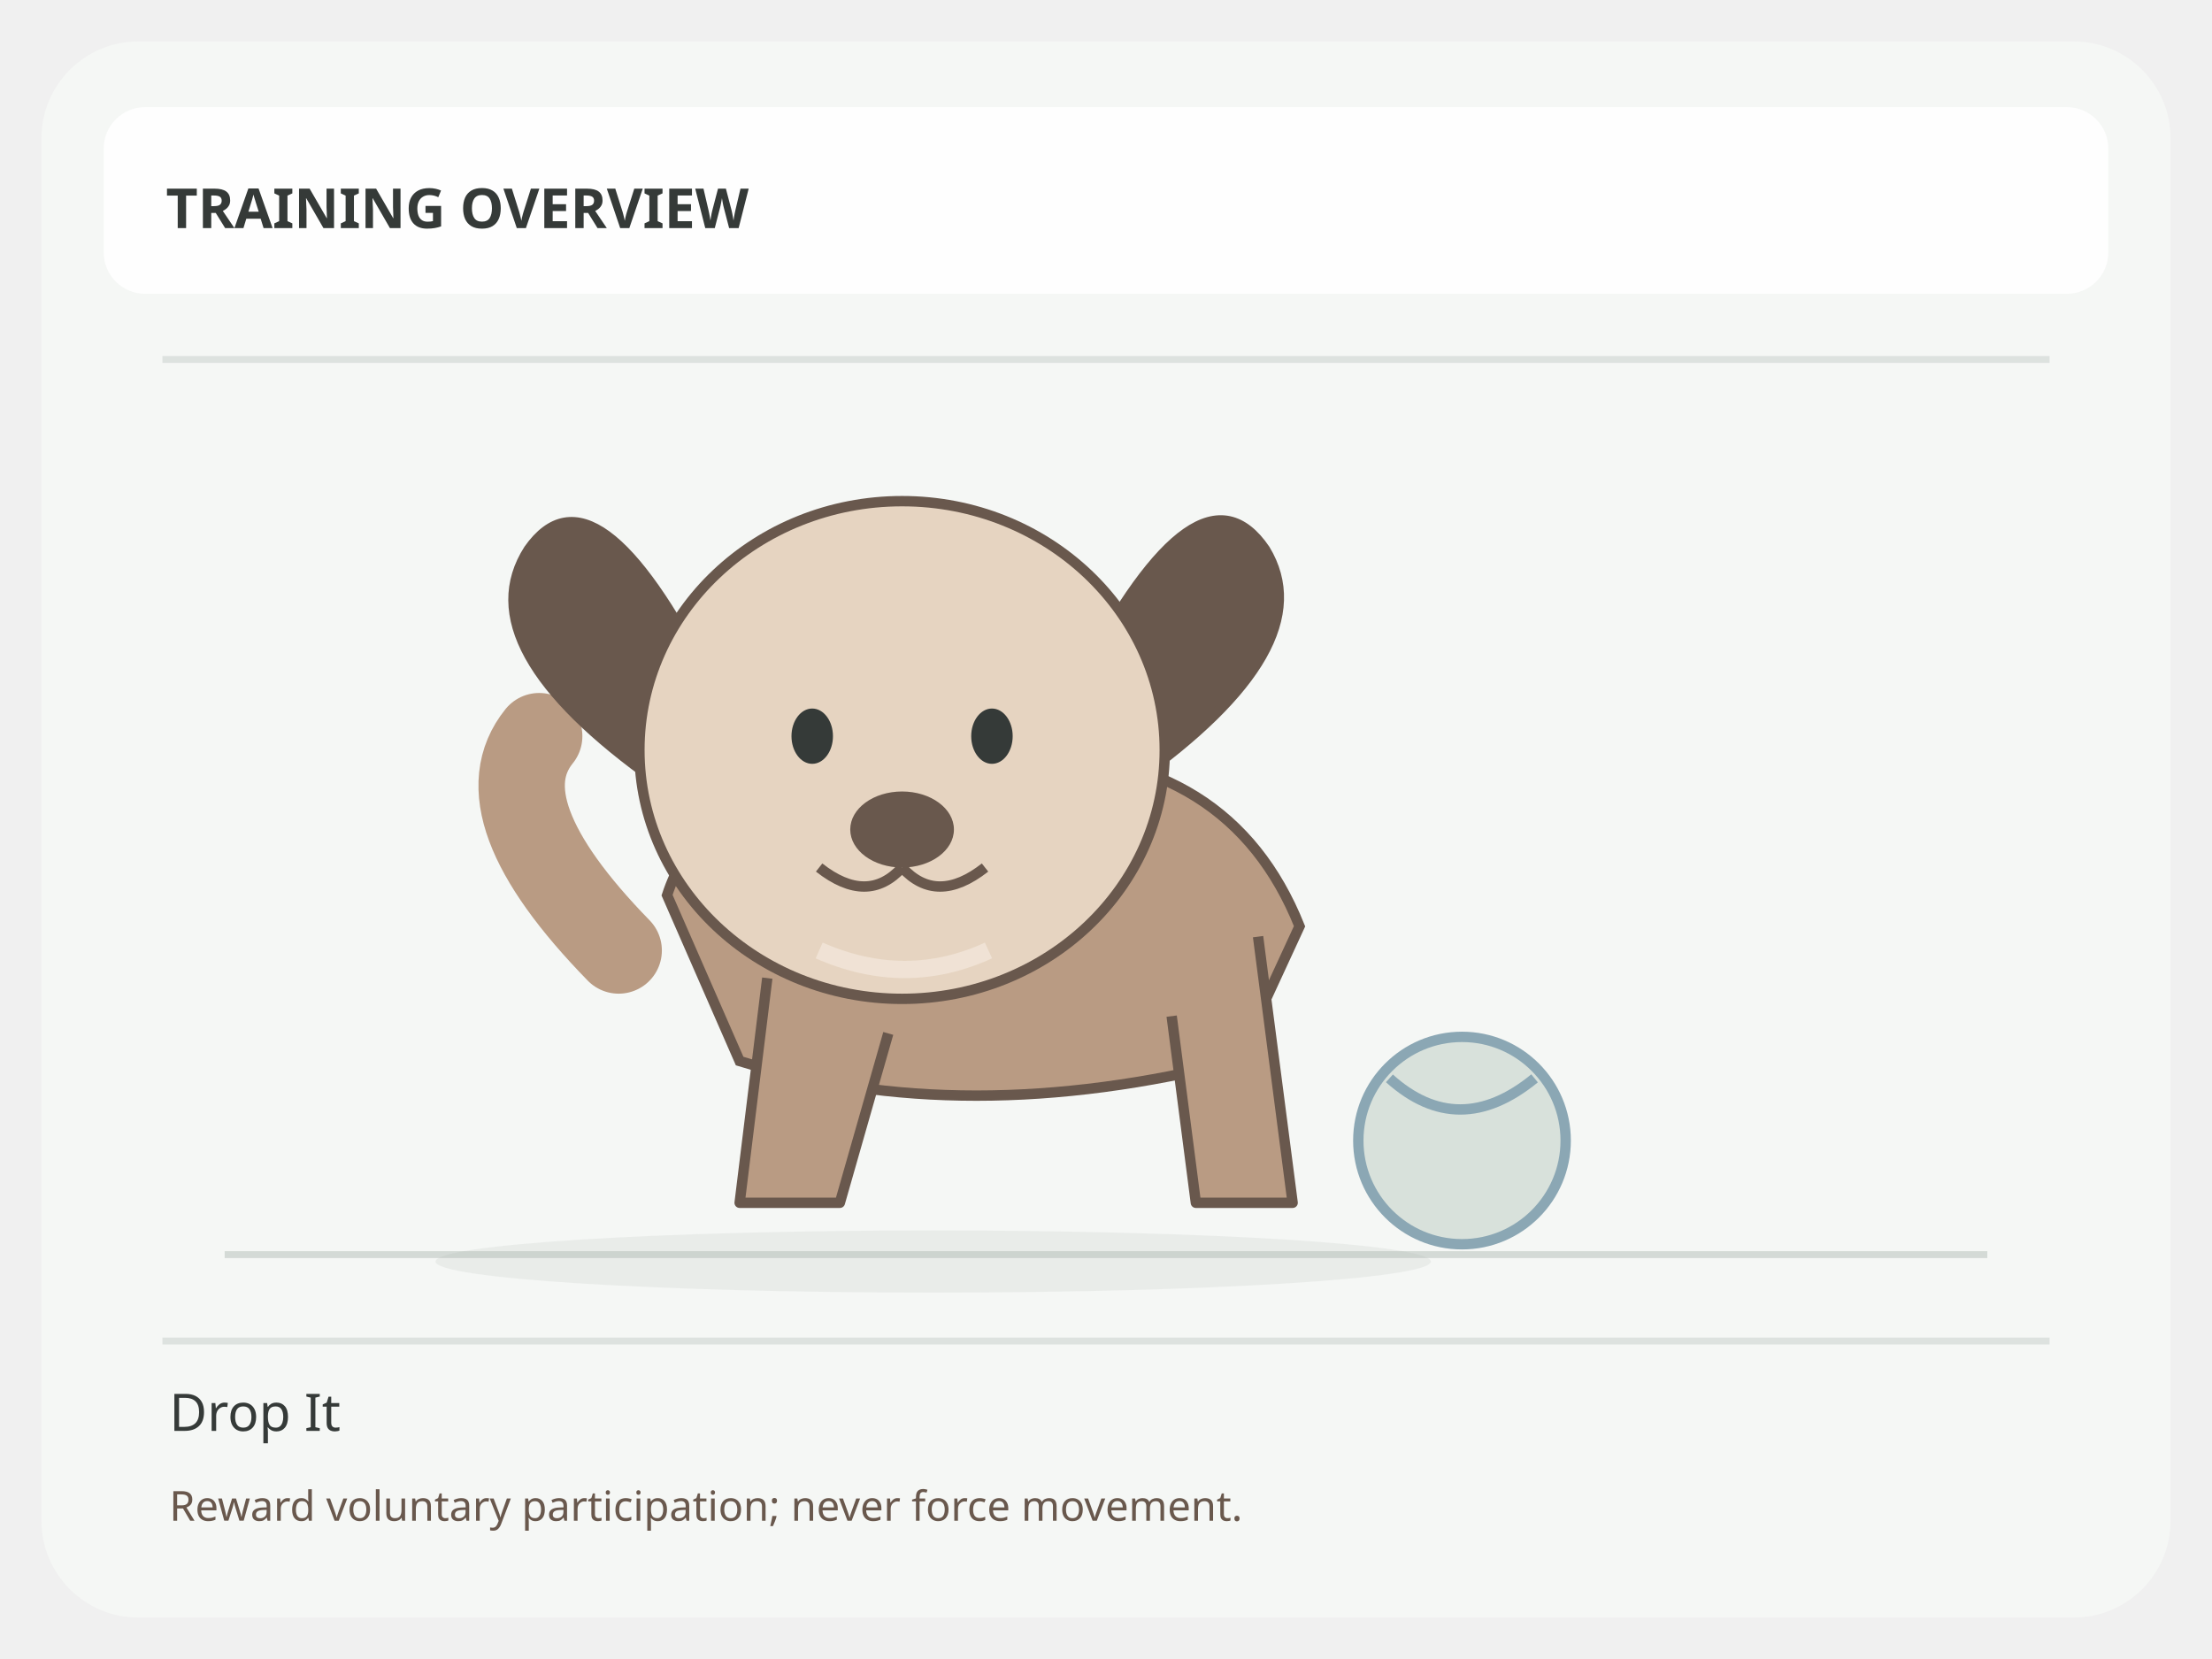
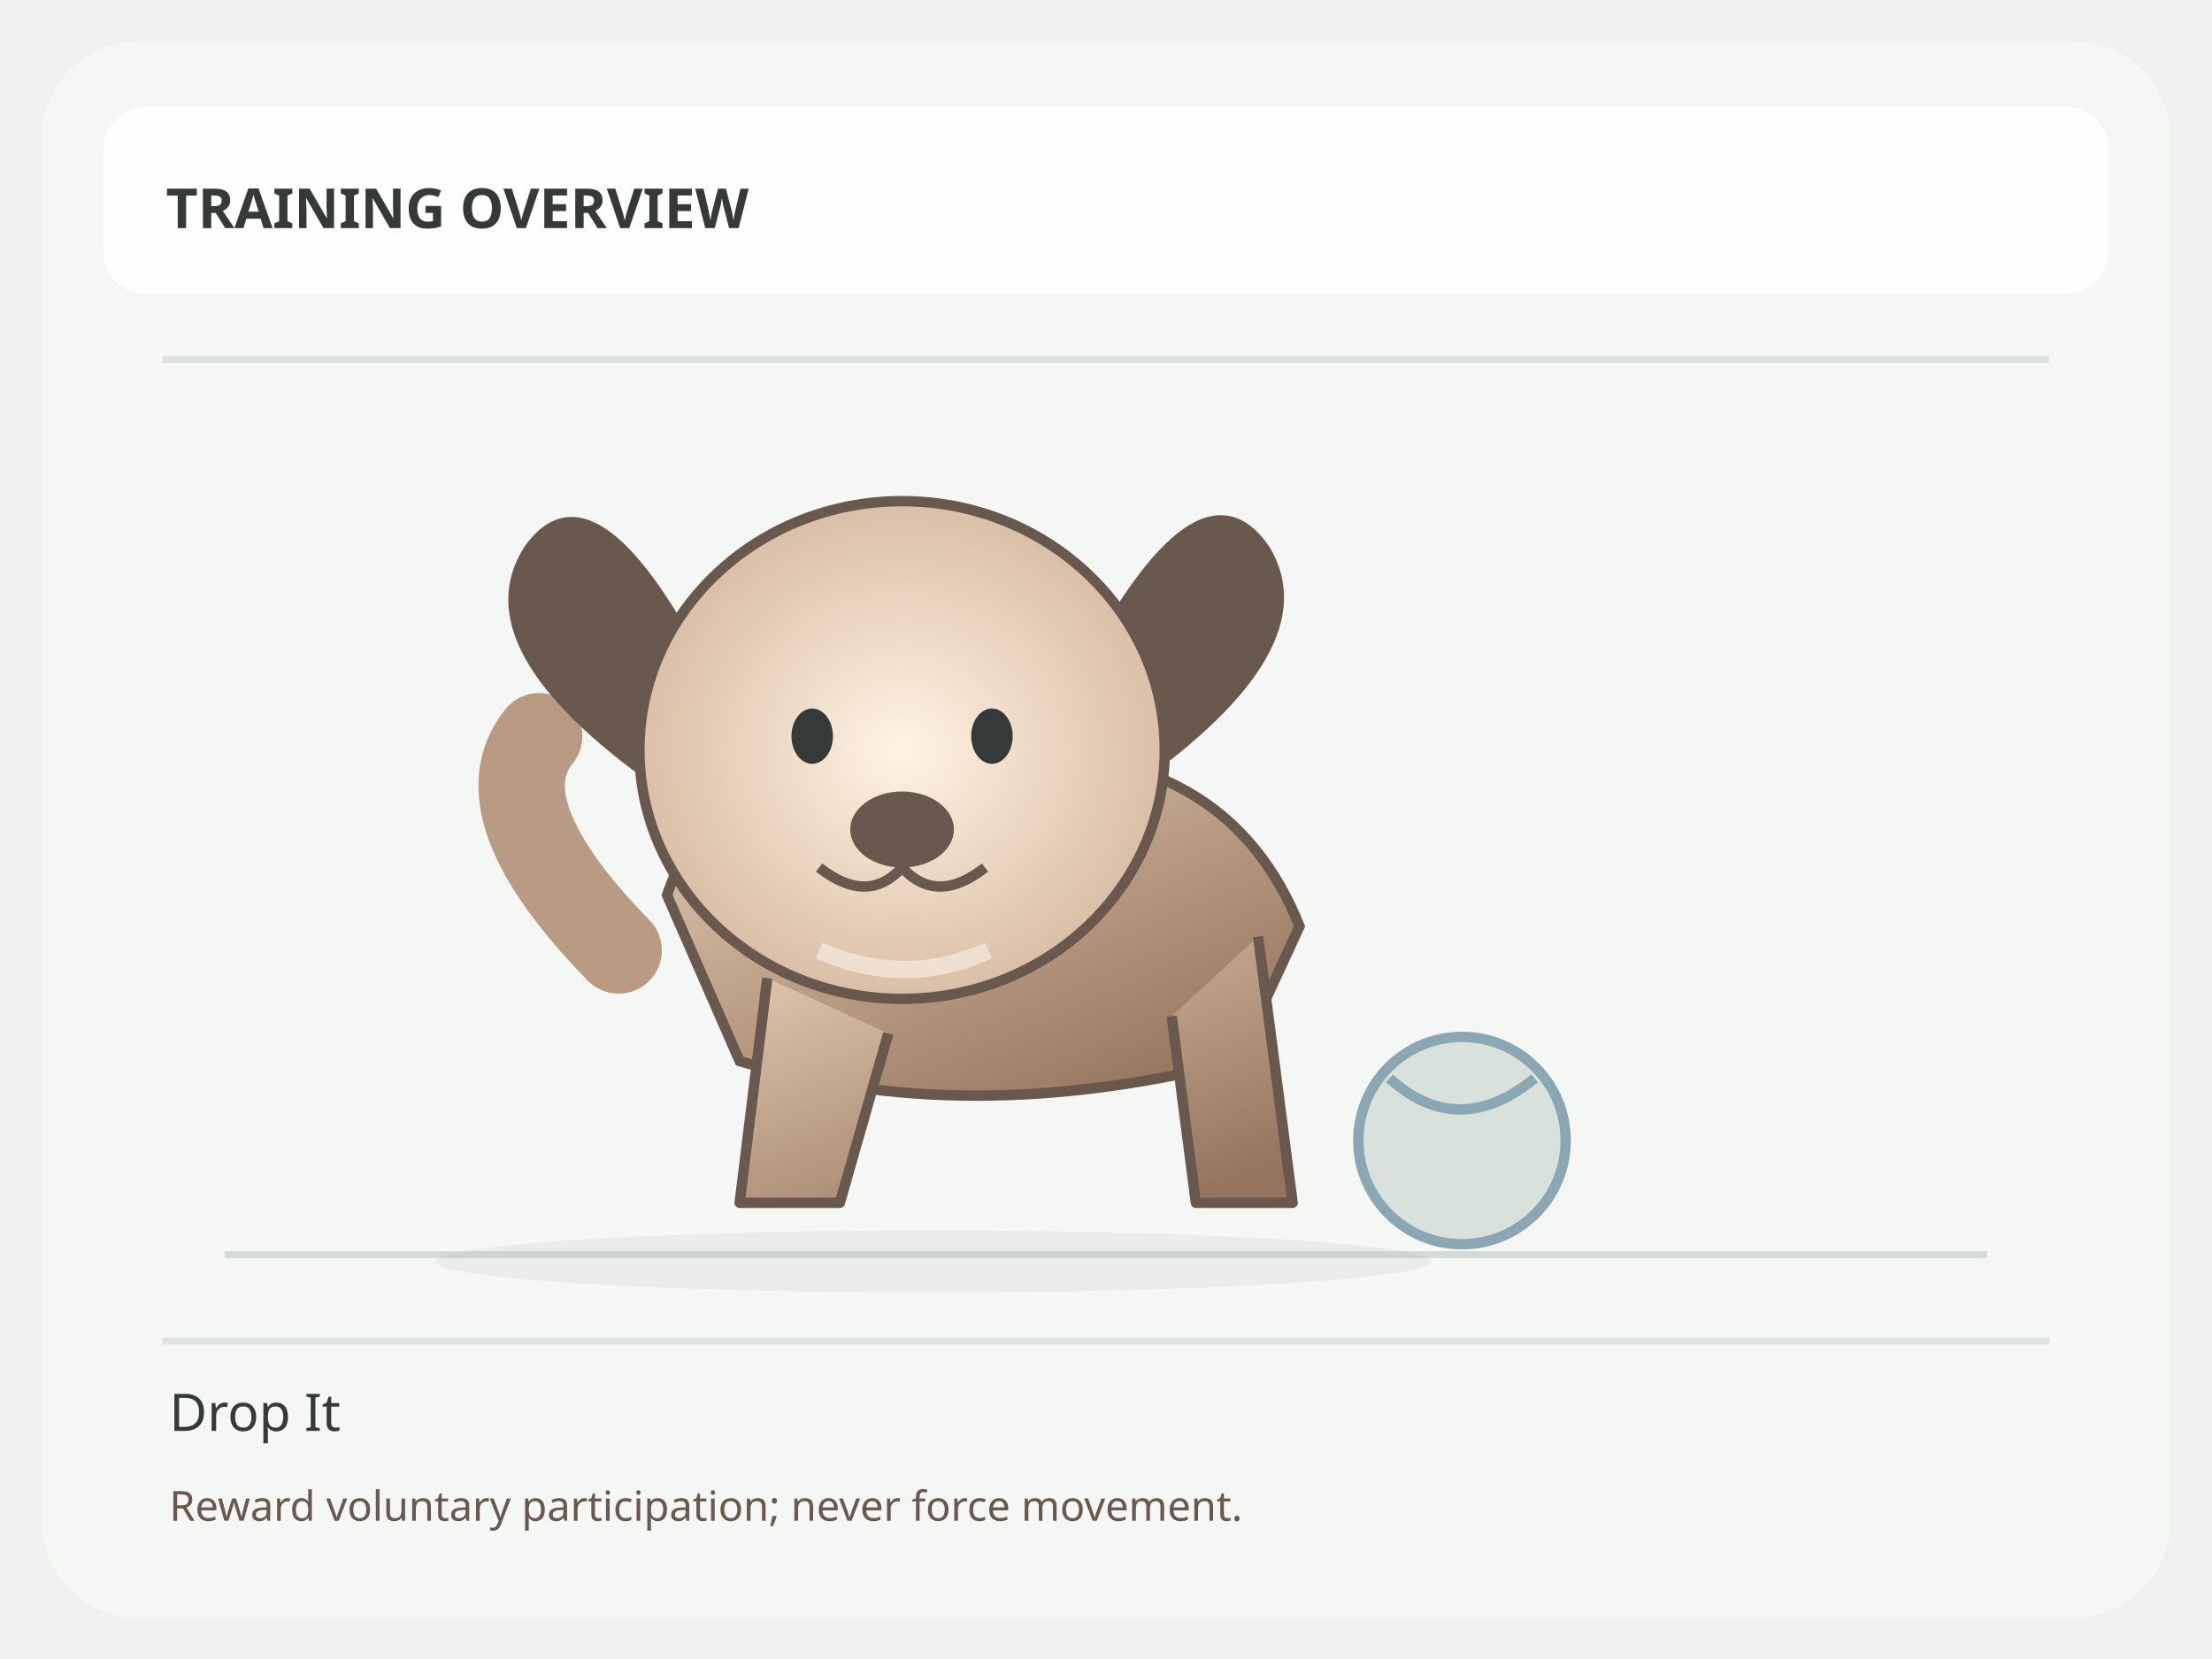
<svg xmlns="http://www.w3.org/2000/svg" viewBox="0 0 640 480" role="img" aria-labelledby="title description">
+   <defs>
+     <linearGradient id="fur" x1="0" y1="0" x2=".8" y2="1">
+       <stop offset="0" stop-color="#E5CEB5" />
+       <stop offset=".55" stop-color="#B99B83" />
+       <stop offset="1" stop-color="#94745C" />
+     </linearGradient>
+     <radialGradient id="muzzle">
+       <stop stop-color="#FFF3E4" />
+       <stop offset="1" stop-color="#D9BFA7" />
+     </radialGradient>
+   </defs>
+   <style>text,tspan{font-family:"Poppins",sans-serif!important}</style>
  <rect x="12" y="12" width="616" height="456" rx="28" fill="#F5F7F5" />
  <rect x="30" y="31" width="580" height="54" rx="12" fill="#FFFFFF" opacity=".9" />
-   <text x="48" y="66" font-family="sans-serif" font-size="16" font-weight="700" fill="#353A38">TRAINING OVERVIEW</text>
+   <text x="48" y="66" font-family="Poppins, sans-serif" font-size="16" font-weight="700" fill="#353A38">TRAINING OVERVIEW</text>
  <path d="M47 104h546" stroke="#DDE2DF" stroke-width="2" />
  <path d="M65 363h510" stroke="#D4DAD6" stroke-width="2" />
  <ellipse cx="270" cy="365" rx="144" ry="9" fill="#A9B0AB" opacity=".15" />
  <circle cx="423" cy="330" r="30" fill="#D8E1DB" stroke="#8BA7B4" stroke-width="3" />
  <path d="M402 312q20 18 42 0" fill="none" stroke="#8BA7B4" stroke-width="3" />
  <g transform="translate(0 0)">
    <path d="M179 275Q139 234 156 213" fill="none" stroke="#B99B83" stroke-width="25" stroke-linecap="round" />
-     <path d="M193 259Q208 213 296 218Q356 218 376 268L358 307Q279 327 214 307Z" fill="#B99B83" stroke="#69584D" stroke-width="3" />
-     <path d="M222 283l-8 65h29l14-49m82-5 7 54h28l-10-77" fill="#B99B83" stroke="#69584D" stroke-width="3" stroke-linejoin="round" />
+     <path d="M193 259Q208 213 296 218Q356 218 376 268L358 307Q279 327 214 307Z" fill="url(#fur)" stroke="#69584D" stroke-width="3" />
+     <path d="M222 283l-8 65h29l14-49m82-5 7 54h28l-10-77" fill="url(#fur)" stroke="#69584D" stroke-width="3" stroke-linejoin="round" />
    <path d="M205 197q-33-65-52-38-18 28 37 67m123-30q34-65 53-37 17 28-38 67" fill="#69584D" stroke="#69584D" stroke-width="3" />
-     <ellipse cx="261" cy="217" rx="76" ry="72" fill="#E6D4C1" stroke="#69584D" stroke-width="3" />
+     <ellipse cx="261" cy="217" rx="76" ry="72" fill="url(#muzzle)" stroke="#69584D" stroke-width="3" />
    <ellipse cx="235" cy="213" rx="6" ry="8" fill="#353A38" />
    <ellipse cx="287" cy="213" rx="6" ry="8" fill="#353A38" />
    <ellipse cx="261" cy="240" rx="15" ry="11" fill="#69584D" />
    <path d="M261 251q-10 11-24 0m24 0q10 11 24 0" stroke="#69584D" stroke-width="3" fill="none" />
    <path d="M237 275q25 11 49 0" stroke="#F2E6D9" stroke-width="5" fill="none" opacity=".8" />
  </g>
  <path d="M47 388h546" stroke="#DDE2DF" stroke-width="2" />
-   <text x="49" y="414" font-family="sans-serif" font-size="15" fill="#353A38">Drop It</text>
-   <text x="49" y="440" font-family="sans-serif" font-size="12" fill="#69584D">Reward voluntary participation; never force movement.</text>
+   <text x="49" y="414" font-family="Poppins, sans-serif" font-size="15" fill="#353A38">Drop It</text>
+   <text x="49" y="440" font-family="Poppins, sans-serif" font-size="12" fill="#69584D">Reward voluntary participation; never force movement.</text>
</svg>
